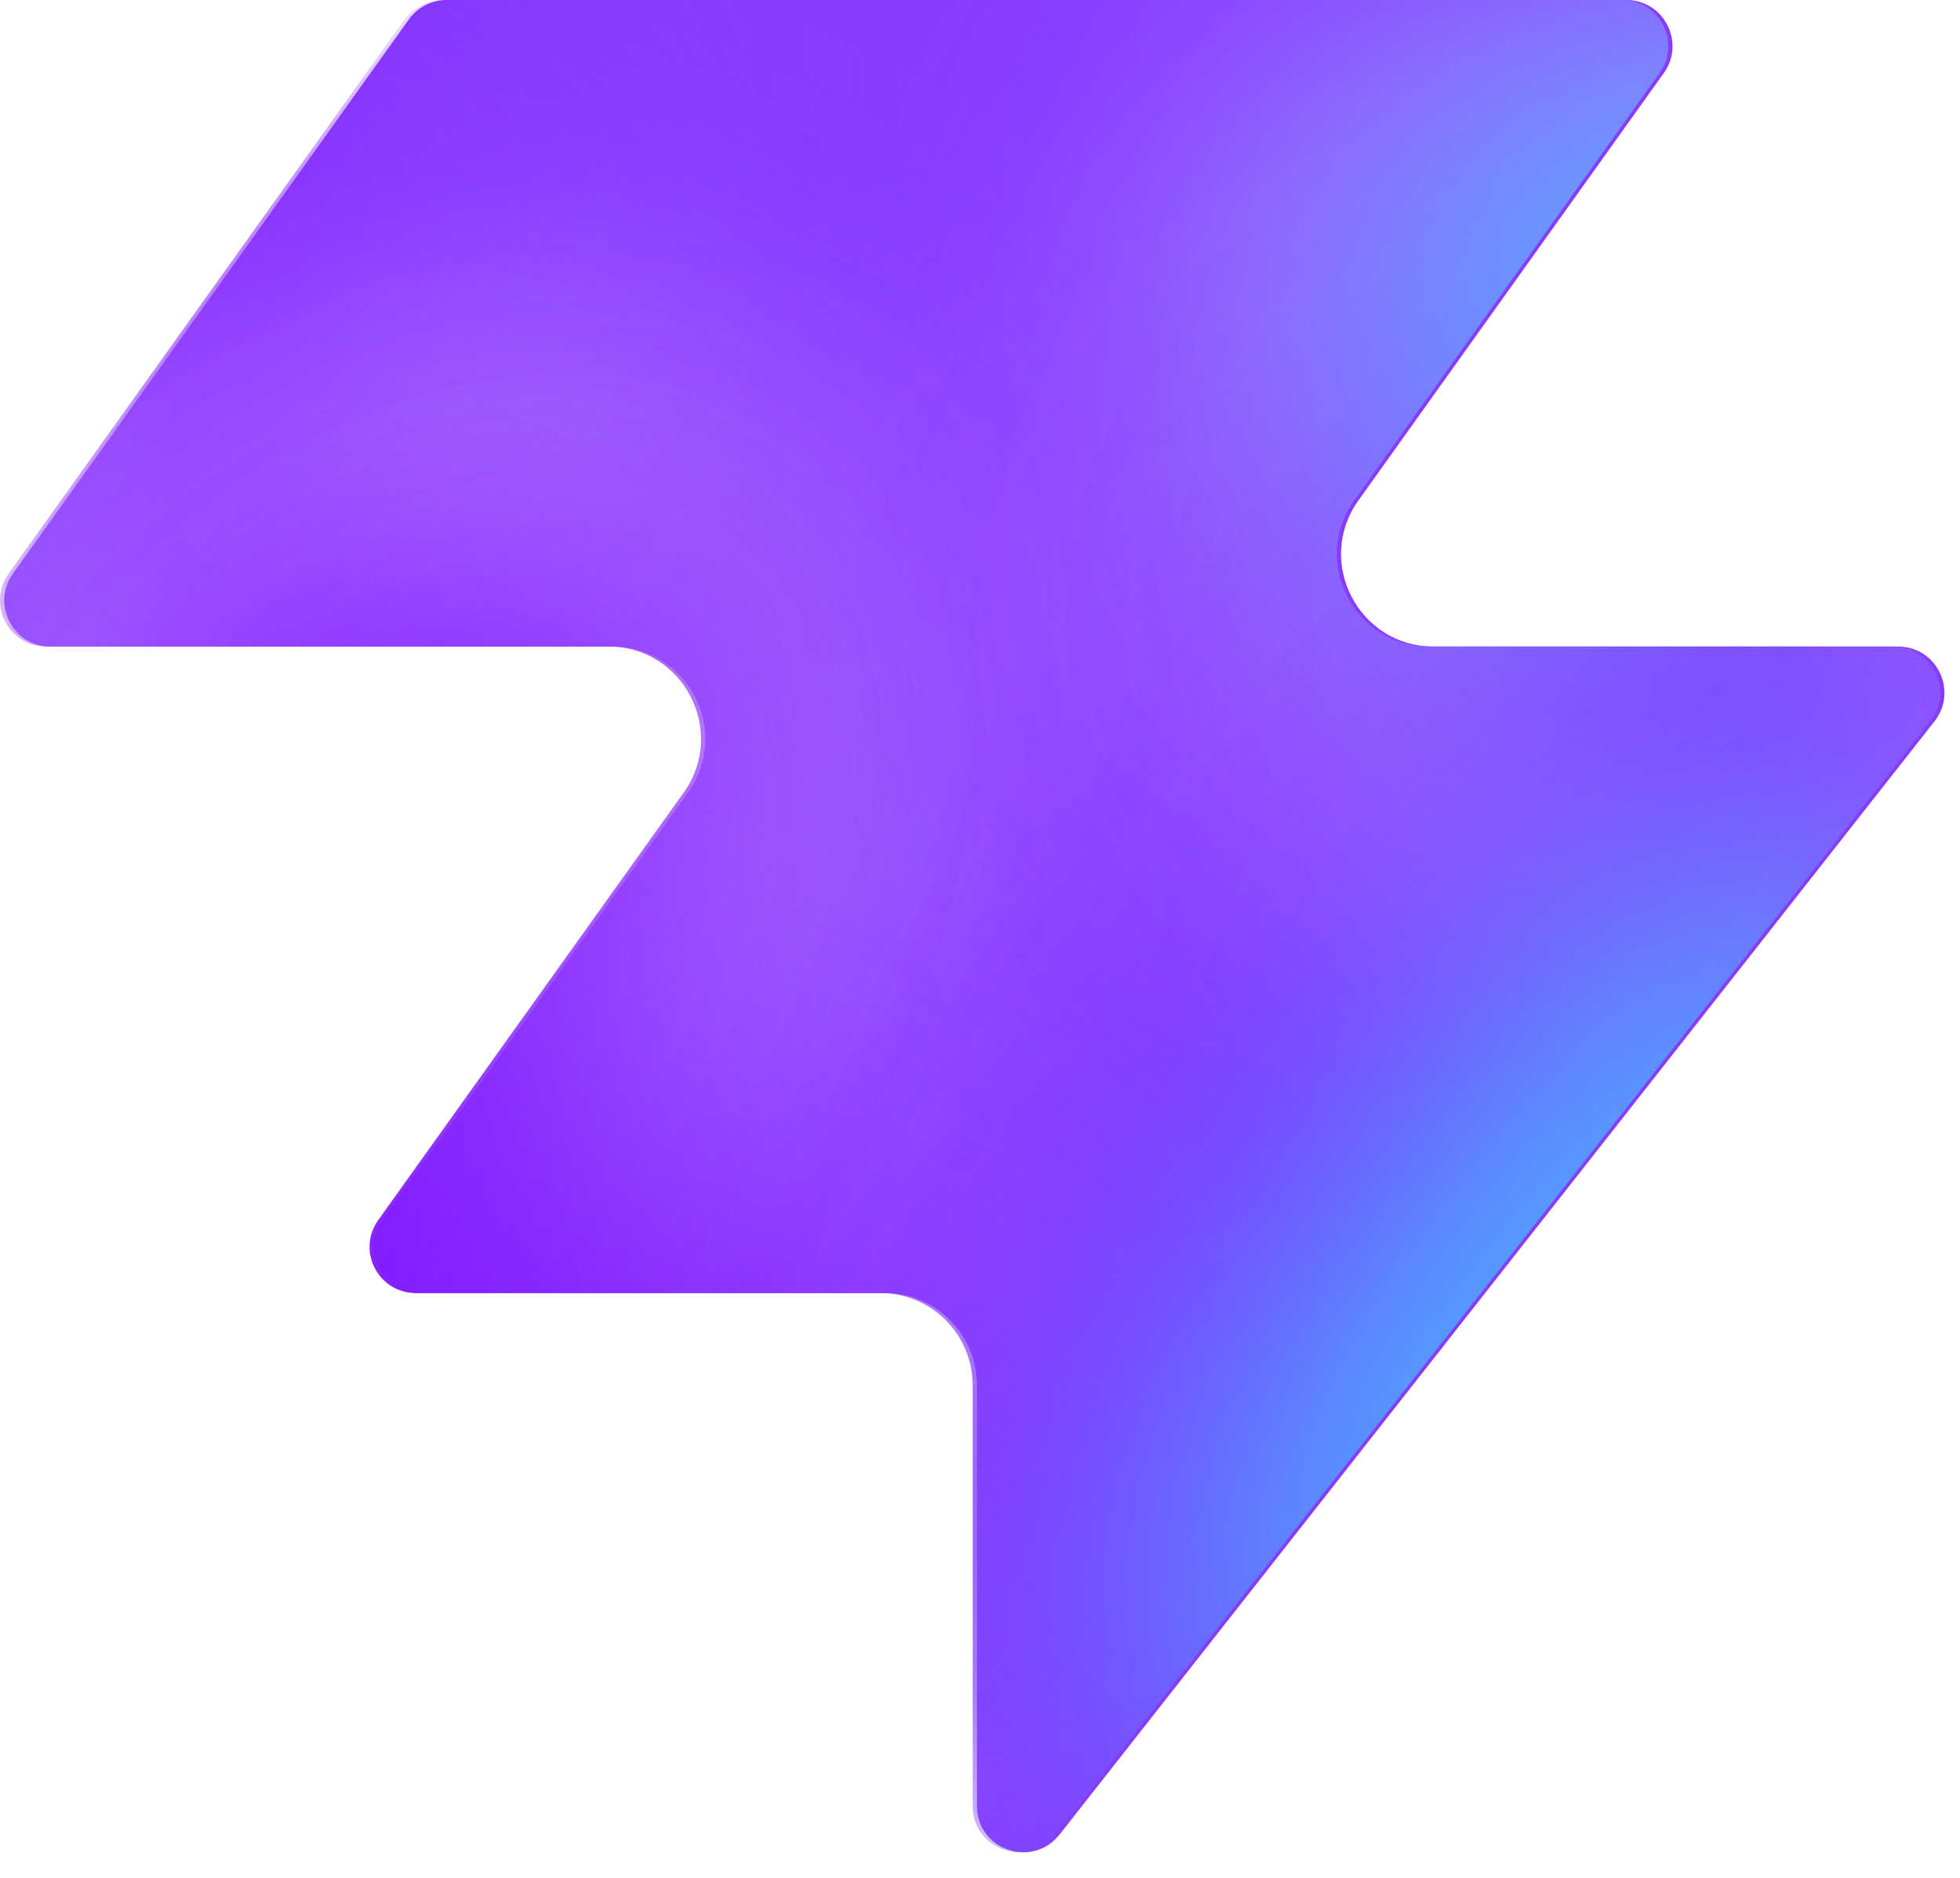
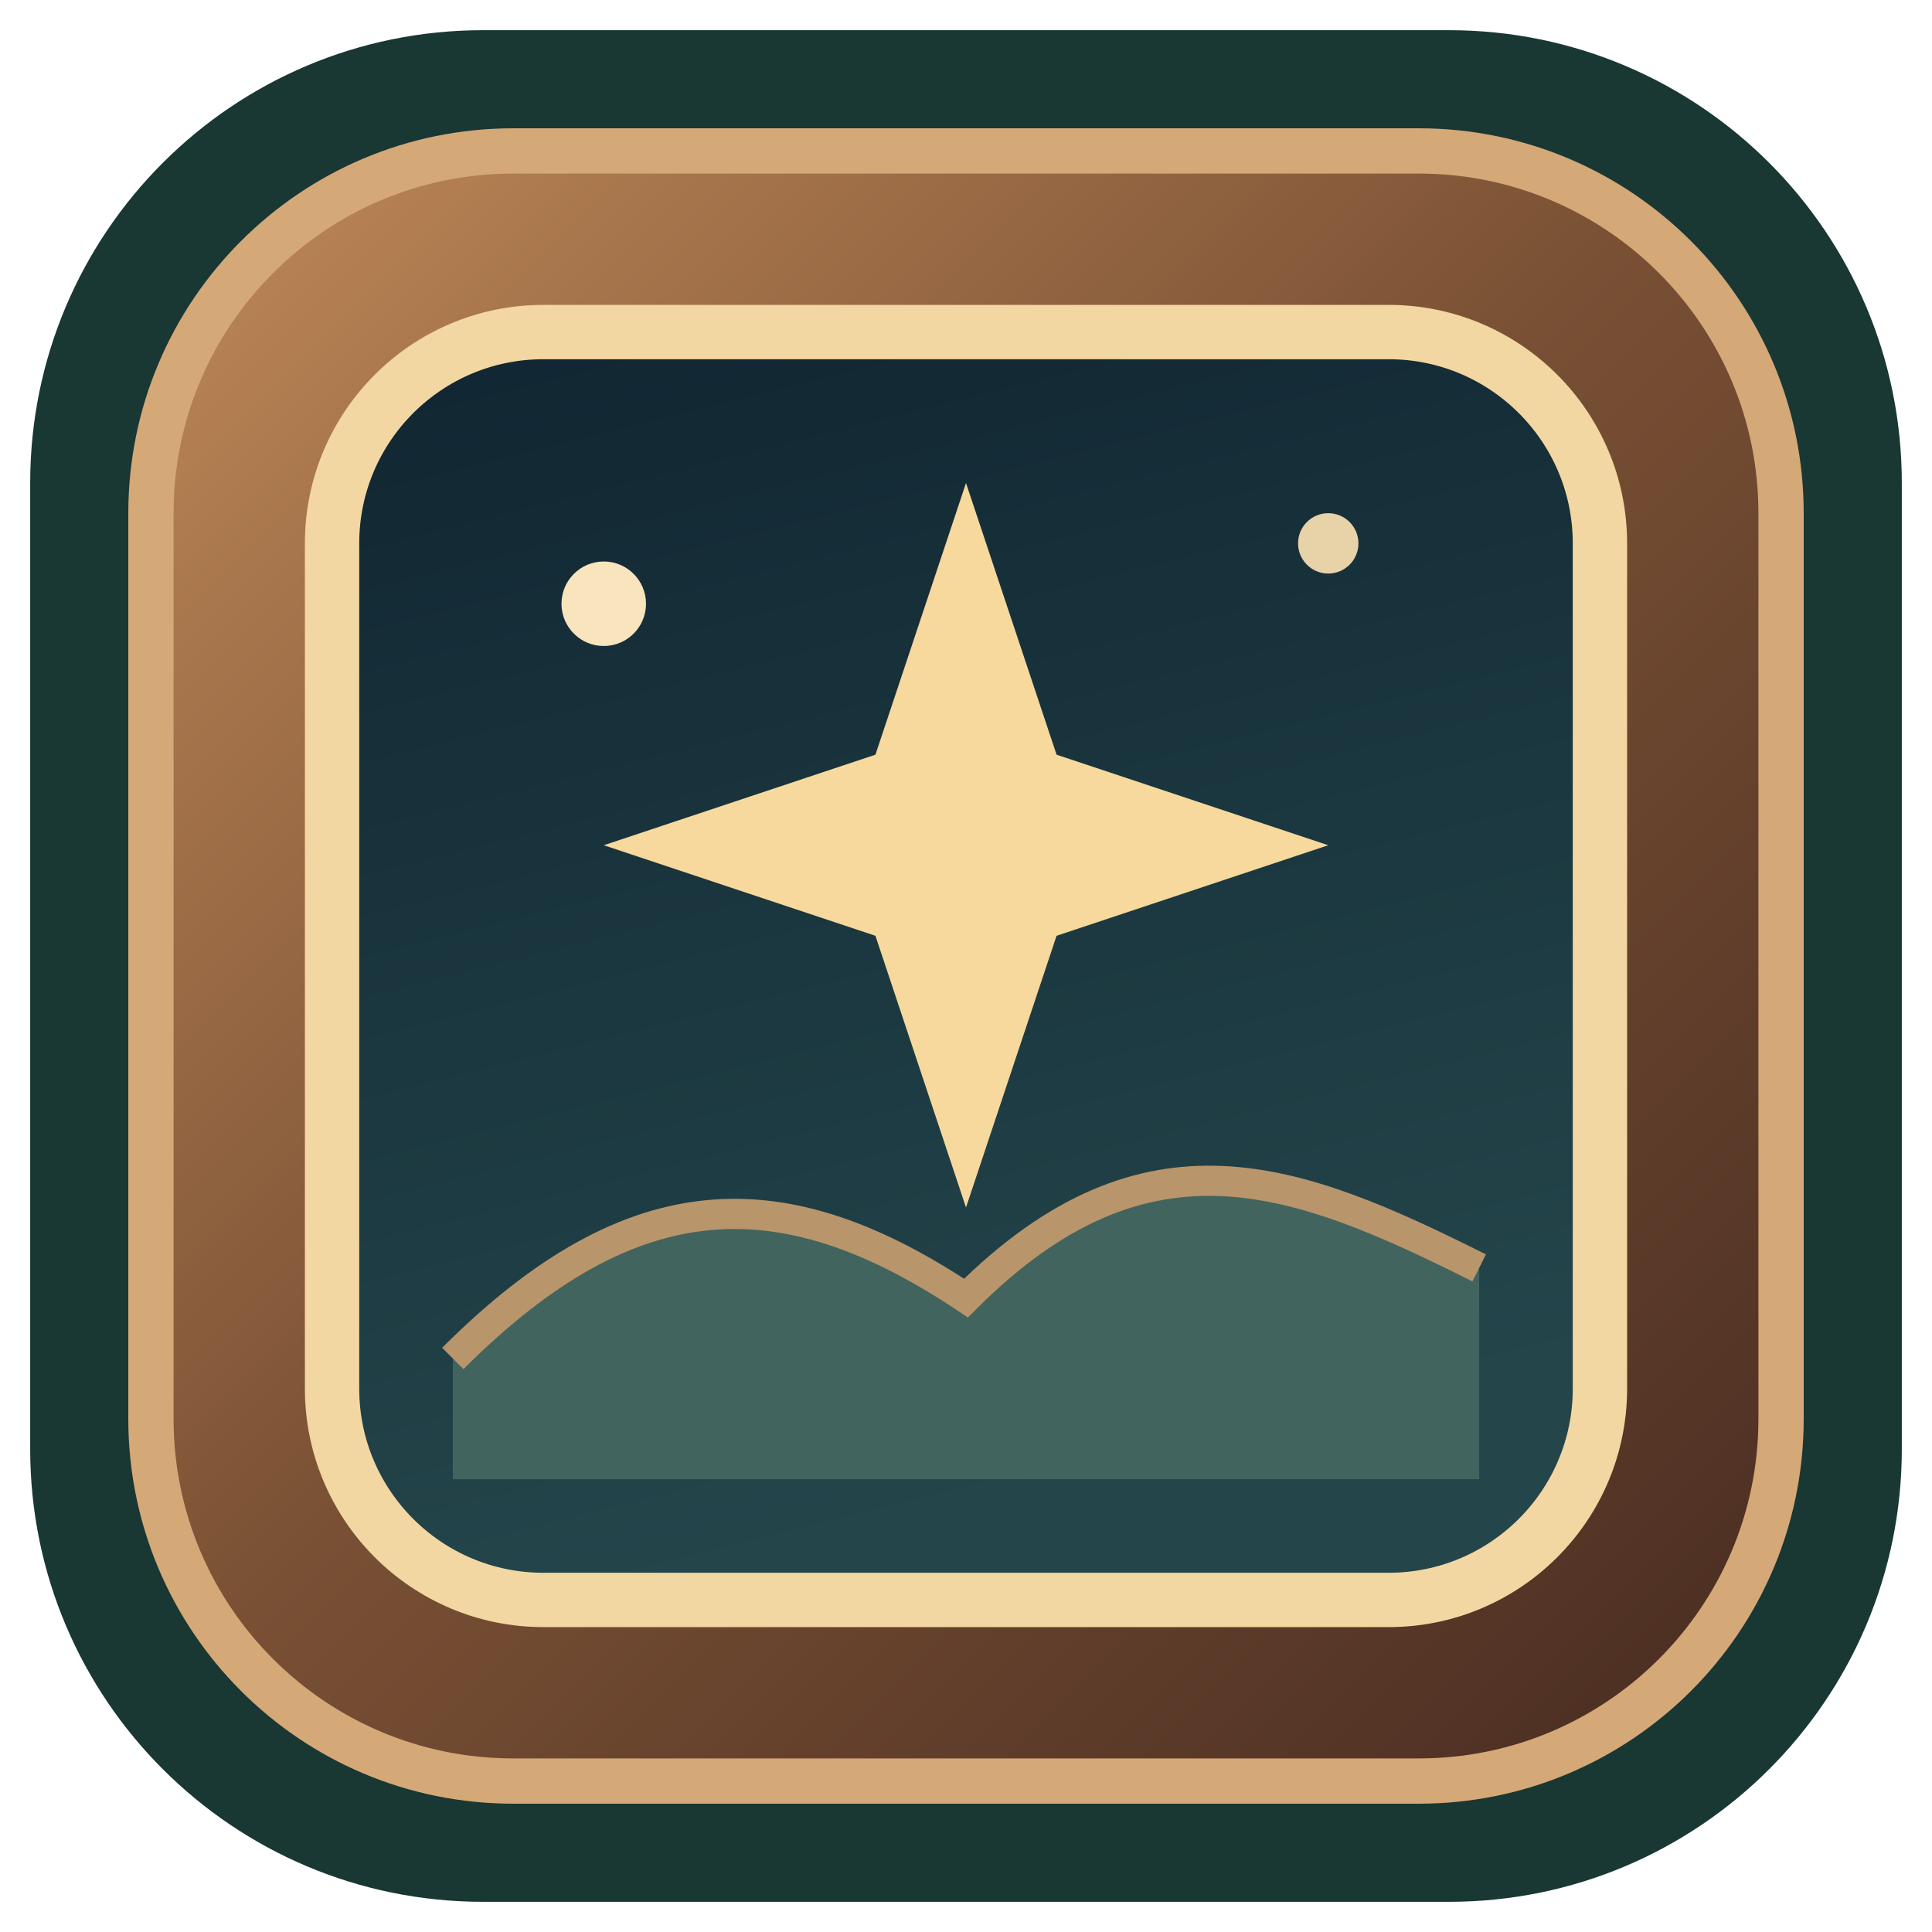
- <svg xmlns="http://www.w3.org/2000/svg" width="48" height="46" fill="none" viewBox="0 0 48 46">
-   <path fill="#863bff" d="M25.946 44.938c-.664.845-2.021.375-2.021-.698V33.937a2.26 2.26 0 0 0-2.262-2.262H10.287c-.92 0-1.456-1.04-.92-1.788l7.48-10.471c1.07-1.497 0-3.578-1.842-3.578H1.237c-.92 0-1.456-1.04-.92-1.788L10.013.474c.214-.297.556-.474.92-.474h28.894c.92 0 1.456 1.04.92 1.788l-7.48 10.471c-1.07 1.498 0 3.579 1.842 3.579h11.377c.943 0 1.473 1.088.89 1.83L25.947 44.94z" style="fill:#863bff;fill:color(display-p3 .525 .23 1);fill-opacity:1" />
-   <mask id="a" width="48" height="46" x="0" y="0" maskUnits="userSpaceOnUse" style="mask-type:alpha">
-     <path fill="#000" d="M25.842 44.938c-.664.844-2.021.375-2.021-.698V33.937a2.26 2.26 0 0 0-2.262-2.262H10.183c-.92 0-1.456-1.04-.92-1.788l7.48-10.471c1.07-1.498 0-3.579-1.842-3.579H1.133c-.92 0-1.456-1.04-.92-1.787L9.91.473c.214-.297.556-.474.92-.474h28.894c.92 0 1.456 1.04.92 1.788l-7.48 10.471c-1.07 1.498 0 3.578 1.842 3.578h11.377c.943 0 1.473 1.088.89 1.832L25.843 44.94z" style="fill:#000;fill-opacity:1" />
-   </mask>
-   <g mask="url(#a)">
-     <g filter="url(#b)">
-       <ellipse cx="5.508" cy="14.704" fill="#ede6ff" rx="5.508" ry="14.704" style="fill:#ede6ff;fill:color(display-p3 .927 .903 1);fill-opacity:1" transform="matrix(.00324 1 1 -.00324 -4.47 31.516)" />
-     </g>
-     <g filter="url(#c)">
-       <ellipse cx="10.399" cy="29.851" fill="#ede6ff" rx="10.399" ry="29.851" style="fill:#ede6ff;fill:color(display-p3 .927 .903 1);fill-opacity:1" transform="matrix(.00324 1 1 -.00324 -39.328 7.883)" />
-     </g>
-     <g filter="url(#d)">
-       <ellipse cx="5.508" cy="30.487" fill="#7e14ff" rx="5.508" ry="30.487" style="fill:#7e14ff;fill:color(display-p3 .492 .077 1);fill-opacity:1" transform="rotate(89.814 -25.913 -14.639)scale(1 -1)" />
-     </g>
-     <g filter="url(#e)">
-       <ellipse cx="5.508" cy="30.599" fill="#7e14ff" rx="5.508" ry="30.599" style="fill:#7e14ff;fill:color(display-p3 .492 .077 1);fill-opacity:1" transform="rotate(89.814 -32.644 -3.334)scale(1 -1)" />
-     </g>
-     <g filter="url(#f)">
-       <ellipse cx="5.508" cy="30.599" fill="#7e14ff" rx="5.508" ry="30.599" style="fill:#7e14ff;fill:color(display-p3 .492 .077 1);fill-opacity:1" transform="matrix(.00324 1 1 -.00324 -34.34 30.47)" />
-     </g>
-     <g filter="url(#g)">
-       <ellipse cx="14.072" cy="22.078" fill="#ede6ff" rx="14.072" ry="22.078" style="fill:#ede6ff;fill:color(display-p3 .927 .903 1);fill-opacity:1" transform="rotate(93.35 24.506 48.493)scale(-1 1)" />
-     </g>
-     <g filter="url(#h)">
-       <ellipse cx="3.47" cy="21.501" fill="#7e14ff" rx="3.47" ry="21.501" style="fill:#7e14ff;fill:color(display-p3 .492 .077 1);fill-opacity:1" transform="rotate(89.009 28.708 47.59)scale(-1 1)" />
-     </g>
-     <g filter="url(#i)">
-       <ellipse cx="3.47" cy="21.501" fill="#7e14ff" rx="3.47" ry="21.501" style="fill:#7e14ff;fill:color(display-p3 .492 .077 1);fill-opacity:1" transform="rotate(89.009 28.708 47.59)scale(-1 1)" />
-     </g>
-     <g filter="url(#j)">
-       <ellipse cx=".387" cy="8.972" fill="#7e14ff" rx="4.407" ry="29.108" style="fill:#7e14ff;fill:color(display-p3 .492 .077 1);fill-opacity:1" transform="rotate(39.51 .387 8.972)" />
-     </g>
-     <g filter="url(#k)">
-       <ellipse cx="47.523" cy="-6.092" fill="#7e14ff" rx="4.407" ry="29.108" style="fill:#7e14ff;fill:color(display-p3 .492 .077 1);fill-opacity:1" transform="rotate(37.892 47.523 -6.092)" />
-     </g>
-     <g filter="url(#l)">
-       <ellipse cx="41.412" cy="6.333" fill="#47bfff" rx="5.971" ry="9.665" style="fill:#47bfff;fill:color(display-p3 .28 .748 1);fill-opacity:1" transform="rotate(37.892 41.412 6.333)" />
-     </g>
-     <g filter="url(#m)">
-       <ellipse cx="-1.879" cy="38.332" fill="#7e14ff" rx="4.407" ry="29.108" style="fill:#7e14ff;fill:color(display-p3 .492 .077 1);fill-opacity:1" transform="rotate(37.892 -1.88 38.332)" />
-     </g>
-     <g filter="url(#n)">
-       <ellipse cx="-1.879" cy="38.332" fill="#7e14ff" rx="4.407" ry="29.108" style="fill:#7e14ff;fill:color(display-p3 .492 .077 1);fill-opacity:1" transform="rotate(37.892 -1.88 38.332)" />
-     </g>
-     <g filter="url(#o)">
-       <ellipse cx="35.651" cy="29.907" fill="#7e14ff" rx="4.407" ry="29.108" style="fill:#7e14ff;fill:color(display-p3 .492 .077 1);fill-opacity:1" transform="rotate(37.892 35.651 29.907)" />
-     </g>
-     <g filter="url(#p)">
-       <ellipse cx="38.418" cy="32.4" fill="#47bfff" rx="5.971" ry="15.297" style="fill:#47bfff;fill:color(display-p3 .28 .748 1);fill-opacity:1" transform="rotate(37.892 38.418 32.4)" />
-     </g>
-   </g>
+ <svg xmlns="http://www.w3.org/2000/svg" viewBox="0 0 64 64" role="img" aria-labelledby="title">
  <defs>
-     <filter id="b" width="60.045" height="41.654" x="-19.77" y="16.149" color-interpolation-filters="sRGB" filterUnits="userSpaceOnUse">
-       <feFlood flood-opacity="0" result="BackgroundImageFix" />
-       <feBlend in="SourceGraphic" in2="BackgroundImageFix" result="shape" />
-       <feGaussianBlur result="effect1_foregroundBlur_2002_17158" stdDeviation="7.659" />
-     </filter>
-     <filter id="c" width="90.34" height="51.437" x="-54.613" y="-7.533" color-interpolation-filters="sRGB" filterUnits="userSpaceOnUse">
-       <feFlood flood-opacity="0" result="BackgroundImageFix" />
-       <feBlend in="SourceGraphic" in2="BackgroundImageFix" result="shape" />
-       <feGaussianBlur result="effect1_foregroundBlur_2002_17158" stdDeviation="7.659" />
-     </filter>
-     <filter id="d" width="79.355" height="29.4" x="-49.64" y="2.03" color-interpolation-filters="sRGB" filterUnits="userSpaceOnUse">
-       <feFlood flood-opacity="0" result="BackgroundImageFix" />
-       <feBlend in="SourceGraphic" in2="BackgroundImageFix" result="shape" />
-       <feGaussianBlur result="effect1_foregroundBlur_2002_17158" stdDeviation="4.596" />
-     </filter>
-     <filter id="e" width="79.579" height="29.4" x="-45.045" y="20.029" color-interpolation-filters="sRGB" filterUnits="userSpaceOnUse">
-       <feFlood flood-opacity="0" result="BackgroundImageFix" />
-       <feBlend in="SourceGraphic" in2="BackgroundImageFix" result="shape" />
-       <feGaussianBlur result="effect1_foregroundBlur_2002_17158" stdDeviation="4.596" />
-     </filter>
-     <filter id="f" width="79.579" height="29.4" x="-43.513" y="21.178" color-interpolation-filters="sRGB" filterUnits="userSpaceOnUse">
-       <feFlood flood-opacity="0" result="BackgroundImageFix" />
-       <feBlend in="SourceGraphic" in2="BackgroundImageFix" result="shape" />
-       <feGaussianBlur result="effect1_foregroundBlur_2002_17158" stdDeviation="4.596" />
-     </filter>
-     <filter id="g" width="74.749" height="58.852" x="15.756" y="-17.901" color-interpolation-filters="sRGB" filterUnits="userSpaceOnUse">
-       <feFlood flood-opacity="0" result="BackgroundImageFix" />
-       <feBlend in="SourceGraphic" in2="BackgroundImageFix" result="shape" />
-       <feGaussianBlur result="effect1_foregroundBlur_2002_17158" stdDeviation="7.659" />
-     </filter>
-     <filter id="h" width="61.377" height="25.362" x="23.548" y="2.284" color-interpolation-filters="sRGB" filterUnits="userSpaceOnUse">
-       <feFlood flood-opacity="0" result="BackgroundImageFix" />
-       <feBlend in="SourceGraphic" in2="BackgroundImageFix" result="shape" />
-       <feGaussianBlur result="effect1_foregroundBlur_2002_17158" stdDeviation="4.596" />
-     </filter>
-     <filter id="i" width="61.377" height="25.362" x="23.548" y="2.284" color-interpolation-filters="sRGB" filterUnits="userSpaceOnUse">
-       <feFlood flood-opacity="0" result="BackgroundImageFix" />
-       <feBlend in="SourceGraphic" in2="BackgroundImageFix" result="shape" />
-       <feGaussianBlur result="effect1_foregroundBlur_2002_17158" stdDeviation="4.596" />
-     </filter>
-     <filter id="j" width="56.045" height="63.649" x="-27.636" y="-22.853" color-interpolation-filters="sRGB" filterUnits="userSpaceOnUse">
-       <feFlood flood-opacity="0" result="BackgroundImageFix" />
-       <feBlend in="SourceGraphic" in2="BackgroundImageFix" result="shape" />
-       <feGaussianBlur result="effect1_foregroundBlur_2002_17158" stdDeviation="4.596" />
-     </filter>
-     <filter id="k" width="54.814" height="64.646" x="20.116" y="-38.415" color-interpolation-filters="sRGB" filterUnits="userSpaceOnUse">
-       <feFlood flood-opacity="0" result="BackgroundImageFix" />
-       <feBlend in="SourceGraphic" in2="BackgroundImageFix" result="shape" />
-       <feGaussianBlur result="effect1_foregroundBlur_2002_17158" stdDeviation="4.596" />
-     </filter>
-     <filter id="l" width="33.541" height="35.313" x="24.641" y="-11.323" color-interpolation-filters="sRGB" filterUnits="userSpaceOnUse">
-       <feFlood flood-opacity="0" result="BackgroundImageFix" />
-       <feBlend in="SourceGraphic" in2="BackgroundImageFix" result="shape" />
-       <feGaussianBlur result="effect1_foregroundBlur_2002_17158" stdDeviation="4.596" />
-     </filter>
-     <filter id="m" width="54.814" height="64.646" x="-29.286" y="6.009" color-interpolation-filters="sRGB" filterUnits="userSpaceOnUse">
-       <feFlood flood-opacity="0" result="BackgroundImageFix" />
-       <feBlend in="SourceGraphic" in2="BackgroundImageFix" result="shape" />
-       <feGaussianBlur result="effect1_foregroundBlur_2002_17158" stdDeviation="4.596" />
-     </filter>
-     <filter id="n" width="54.814" height="64.646" x="-29.286" y="6.009" color-interpolation-filters="sRGB" filterUnits="userSpaceOnUse">
-       <feFlood flood-opacity="0" result="BackgroundImageFix" />
-       <feBlend in="SourceGraphic" in2="BackgroundImageFix" result="shape" />
-       <feGaussianBlur result="effect1_foregroundBlur_2002_17158" stdDeviation="4.596" />
-     </filter>
-     <filter id="o" width="54.814" height="64.646" x="8.244" y="-2.416" color-interpolation-filters="sRGB" filterUnits="userSpaceOnUse">
-       <feFlood flood-opacity="0" result="BackgroundImageFix" />
-       <feBlend in="SourceGraphic" in2="BackgroundImageFix" result="shape" />
-       <feGaussianBlur result="effect1_foregroundBlur_2002_17158" stdDeviation="4.596" />
-     </filter>
-     <filter id="p" width="39.409" height="43.623" x="18.713" y="10.588" color-interpolation-filters="sRGB" filterUnits="userSpaceOnUse">
-       <feFlood flood-opacity="0" result="BackgroundImageFix" />
-       <feBlend in="SourceGraphic" in2="BackgroundImageFix" result="shape" />
-       <feGaussianBlur result="effect1_foregroundBlur_2002_17158" stdDeviation="4.596" />
-     </filter>
+     <linearGradient id="wood" x1="0" y1="0" x2="1" y2="1">
+       <stop stop-color="#c18a59" />
+       <stop offset=".48" stop-color="#795034" />
+       <stop offset="1" stop-color="#472b21" />
+     </linearGradient>
+     <linearGradient id="sky" x1="0" y1="0" x2=".25" y2="1">
+       <stop stop-color="#102531" />
+       <stop offset="1" stop-color="#24464b" />
+     </linearGradient>
  </defs>
+   <rect x="1" y="1" width="62" height="62" rx="15" fill="#193733" />
+   <rect x="5" y="5" width="54" height="54" rx="12" fill="url(#wood)" stroke="#d5a878" stroke-width="1.5" />
+   <rect x="11" y="11" width="42" height="42" rx="7" fill="url(#sky)" stroke="#f3d7a2" stroke-width="1.8" />
+   <path d="M32 16 35 25 44 28 35 31 32 40 29 31 20 28 29 25Z" fill="#f7d99d" />
+   <circle cx="20" cy="20" r="1.4" fill="#f8e4bd" />
+   <circle cx="44" cy="18" r="1" fill="#e8d2a8" />
+   <path d="M15 45c6-6 11-6 17-2 6-6 11-4 17-1v7H15Z" fill="#42645e" />
+   <path d="M15 45c6-6 11-6 17-2 6-6 11-4 17-1" fill="none" stroke="#b9956b" stroke-width="1" />
</svg>
